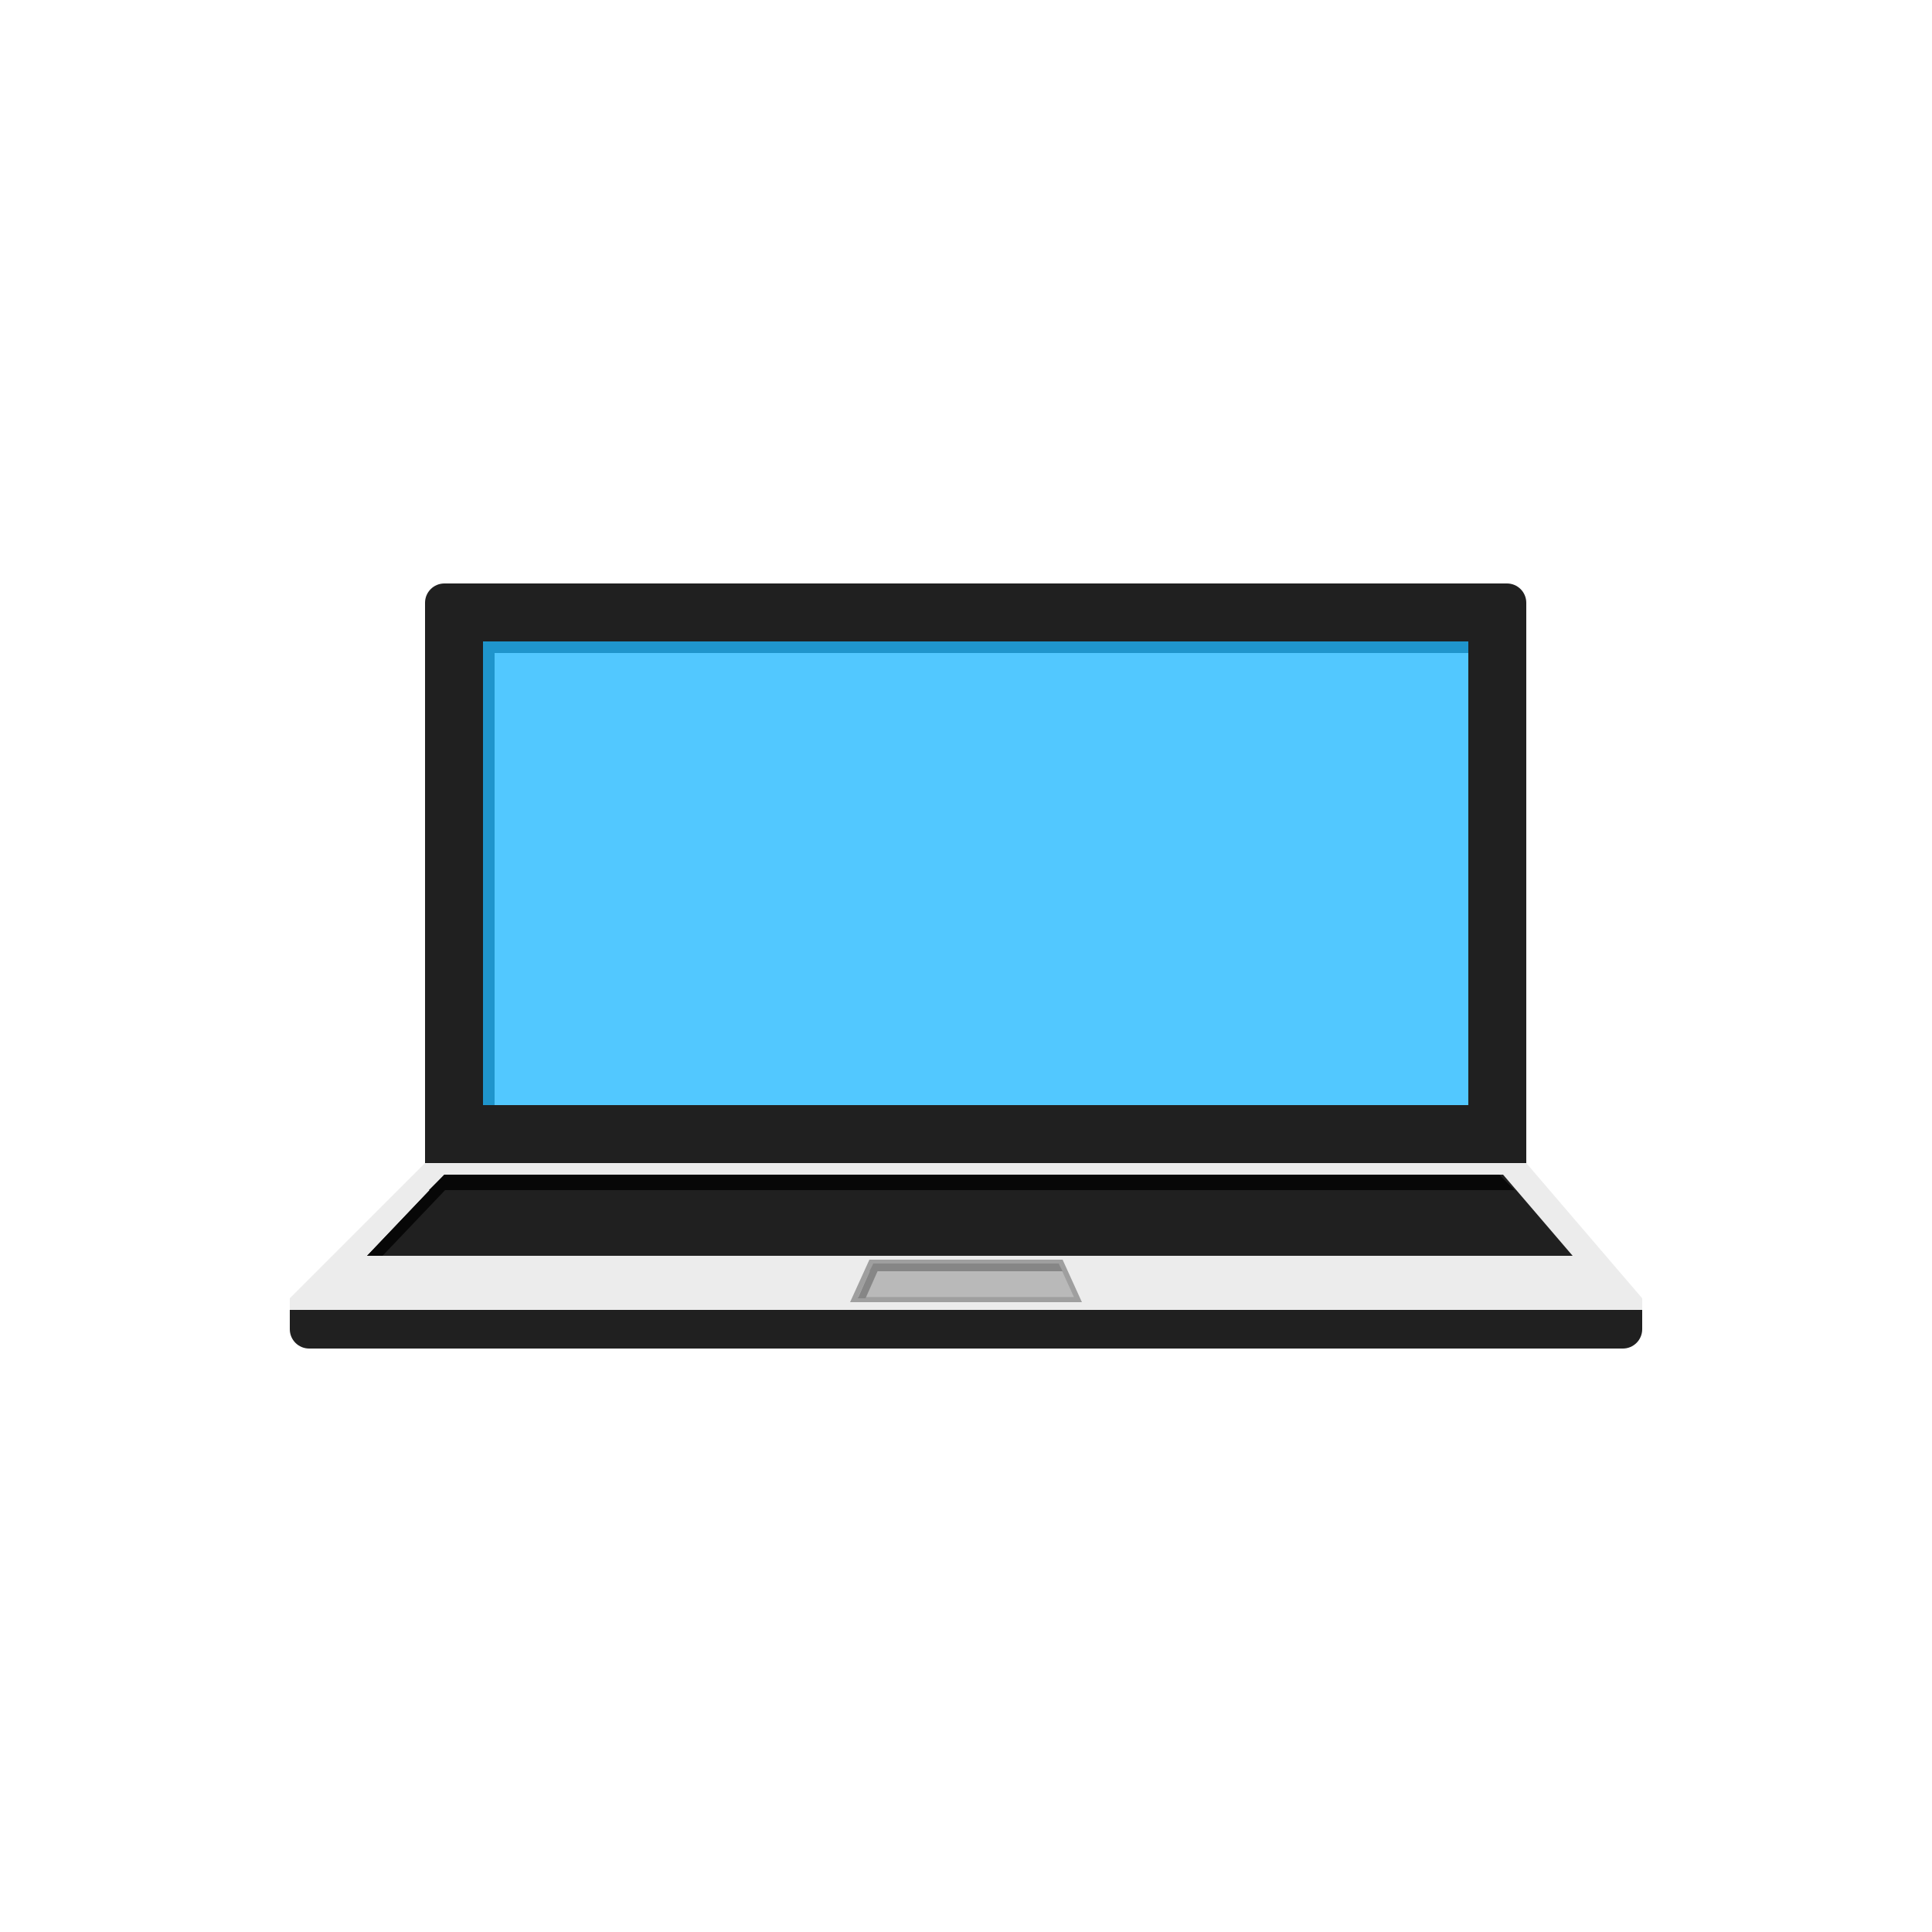
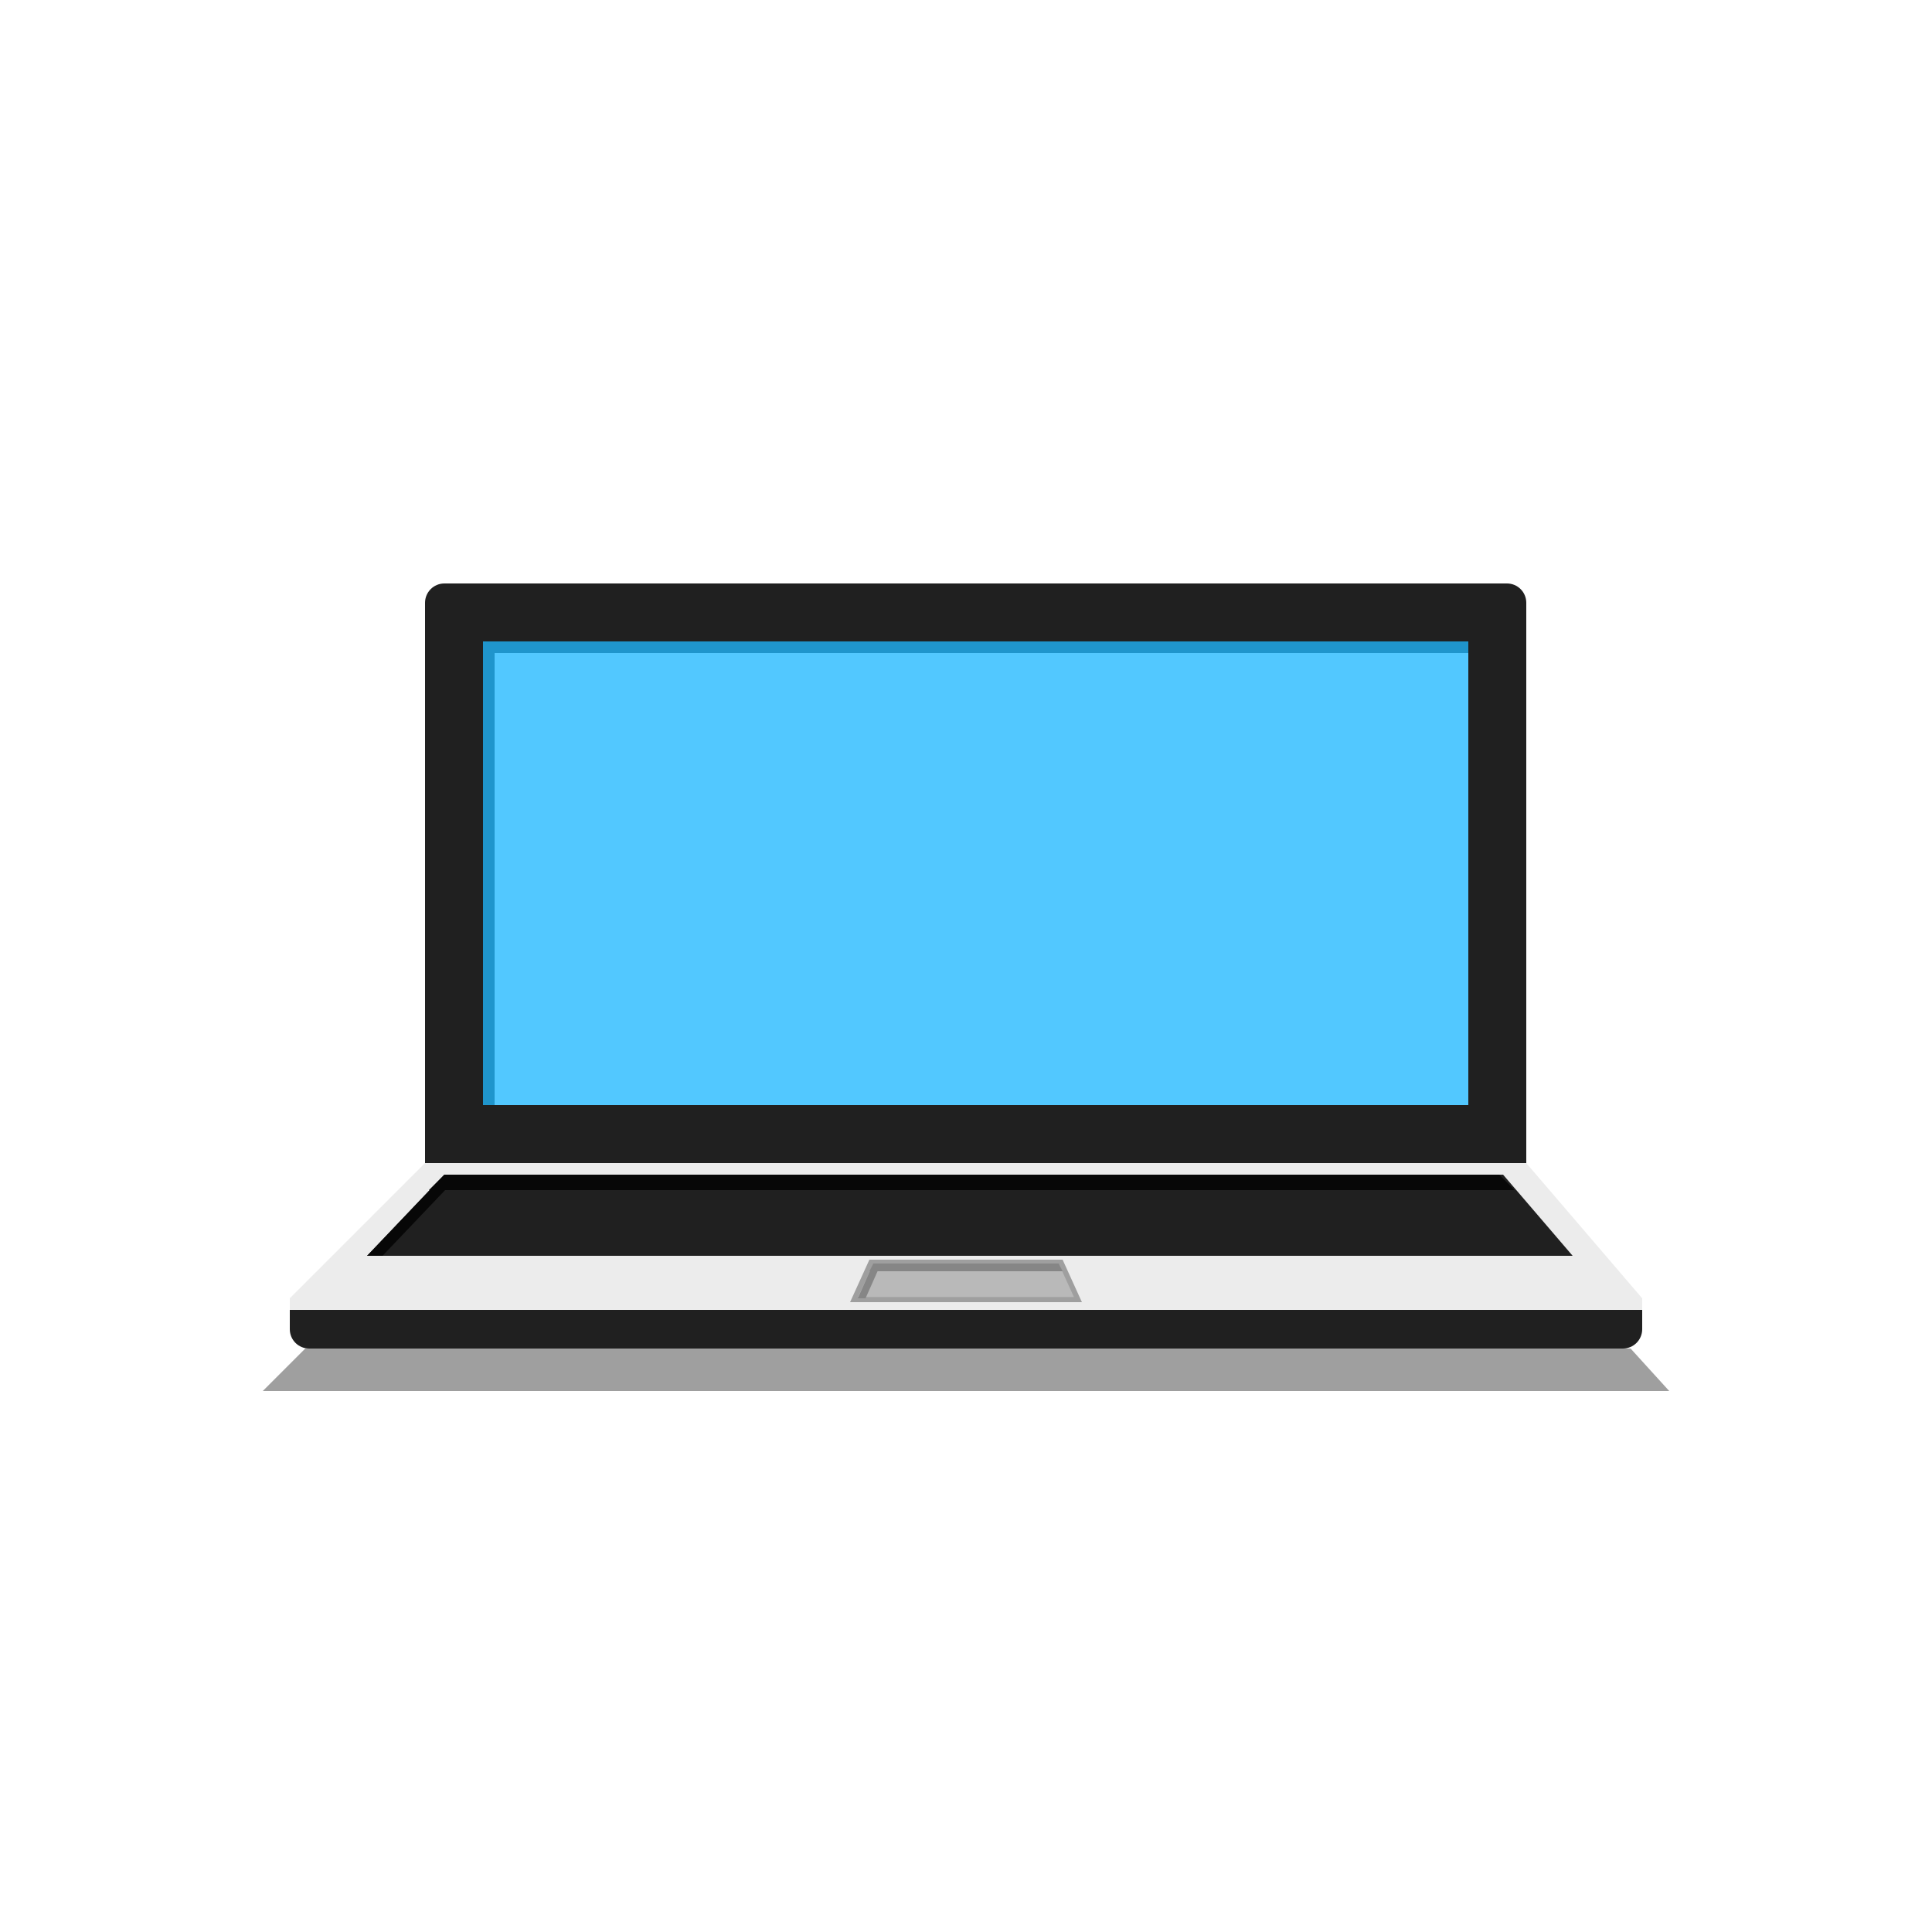
<svg xmlns="http://www.w3.org/2000/svg" version="1.2" baseProfile="tiny" id="laptop_1_" x="0px" y="0px" viewBox="0 0 375 375" xml:space="preserve">
  <g id="base_1_">
+     <g id="laptopShadow">
+       <polygon fill-rule="evenodd" fill="#9F9F9F" points="316.5,261.75 59.25,261.75 51,270 324,270   " />
+     </g>
    <g id="laptopBase">
      <path fill-rule="evenodd" fill="#202020" d="M56.25,254.25V258c0,2.071,1.679,3.75,3.75,3.75h255c2.071,0,3.75-1.679,3.75-3.75    v-3.75H56.25z" />
    </g>
    <g id="keyboardFrame">
      <polygon fill-rule="evenodd" fill="#ECECEC" points="296.25,225.75 82.5,225.75 56.25,252 56.25,254.25 318.75,254.25 318.75,252       " />
    </g>
    <g id="touchPad">
      <g>
        <polygon fill-rule="evenodd" fill="#B9B9B9" points="165.776,252.25 169.072,245 205.928,245 209.224,252.25    " />
      </g>
      <g>
        <path fill="#9F9F9F" d="M205.606,245.5l2.841,6.25h-41.894l2.841-6.25H205.606 M206.25,244.5h-37.5l-3.75,8.25h45L206.25,244.5     L206.25,244.5z" />
      </g>
    </g>
    <g id="touchPadShadow">
      <polygon fill-rule="evenodd" fill="#868686" points="205.5,245.25 171,245.25 169.5,245.25 168.75,246.75 168.833,246.75     166.5,252 168,252 170.333,246.75 206.25,246.75   " />
    </g>
    <g id="keyboard">
      <polygon fill-rule="evenodd" fill="#202020" points="291.75,228 86.25,228 71.25,243.75 305.25,243.75   " />
    </g>
    <g id="keyboardShadow">
      <polygon fill="#070707" points="294,231 291,228 89.25,228 86.25,228 83.25,231 83.393,231 71.25,243.75 74.25,243.75 86.393,231       " />
    </g>
  </g>
  <g id="top_1_">
    <g id="screenFrame">
      <path fill-rule="evenodd" fill="#202020" d="M292.5,113.25H86.25c-2.071,0-3.75,1.679-3.75,3.75v108.75h213.75V117    C296.25,114.929,294.571,113.25,292.5,113.25z" />
    </g>
    <g id="screen">
      <rect x="93.75" y="124.5" fill-rule="evenodd" fill="#52C8FF" width="191.25" height="90" />
    </g>
    <g id="screenShadow">
      <polygon fill-rule="evenodd" fill="#1F95CC" points="93.75,124.5 93.75,214.5 96,214.5 96,126.75 285,126.75 285,124.5   " />
    </g>
  </g>
</svg>
